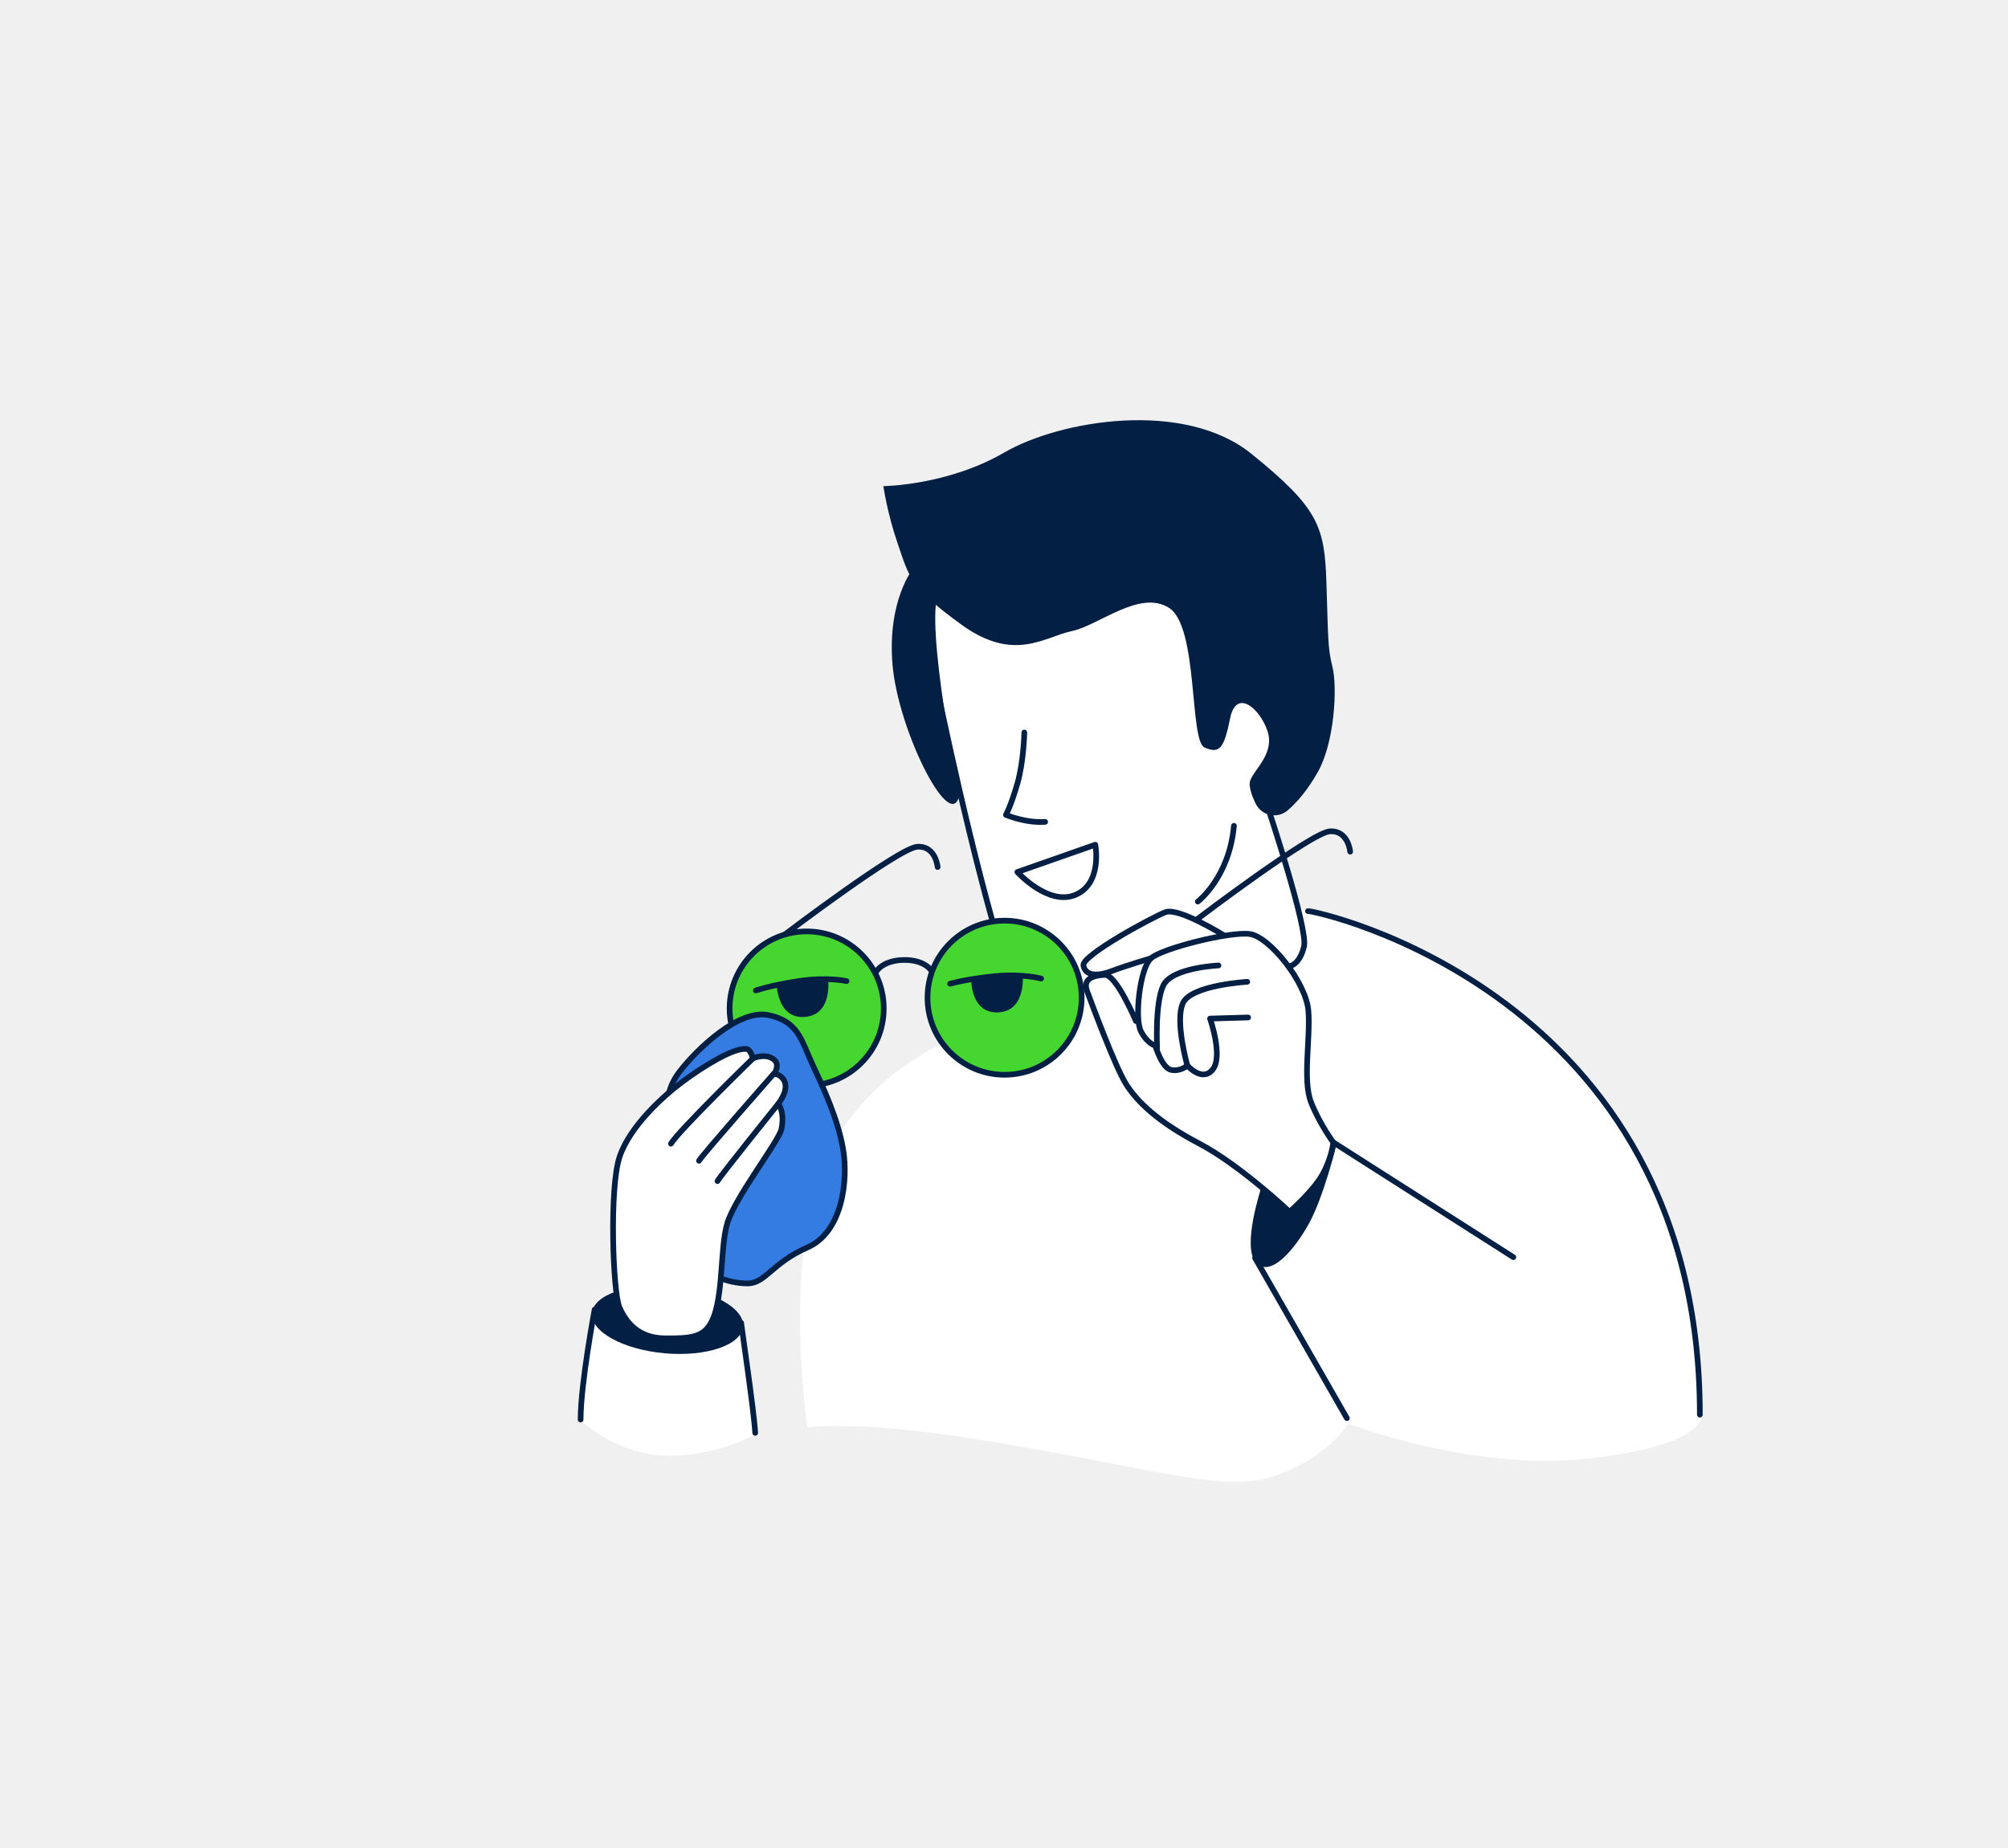
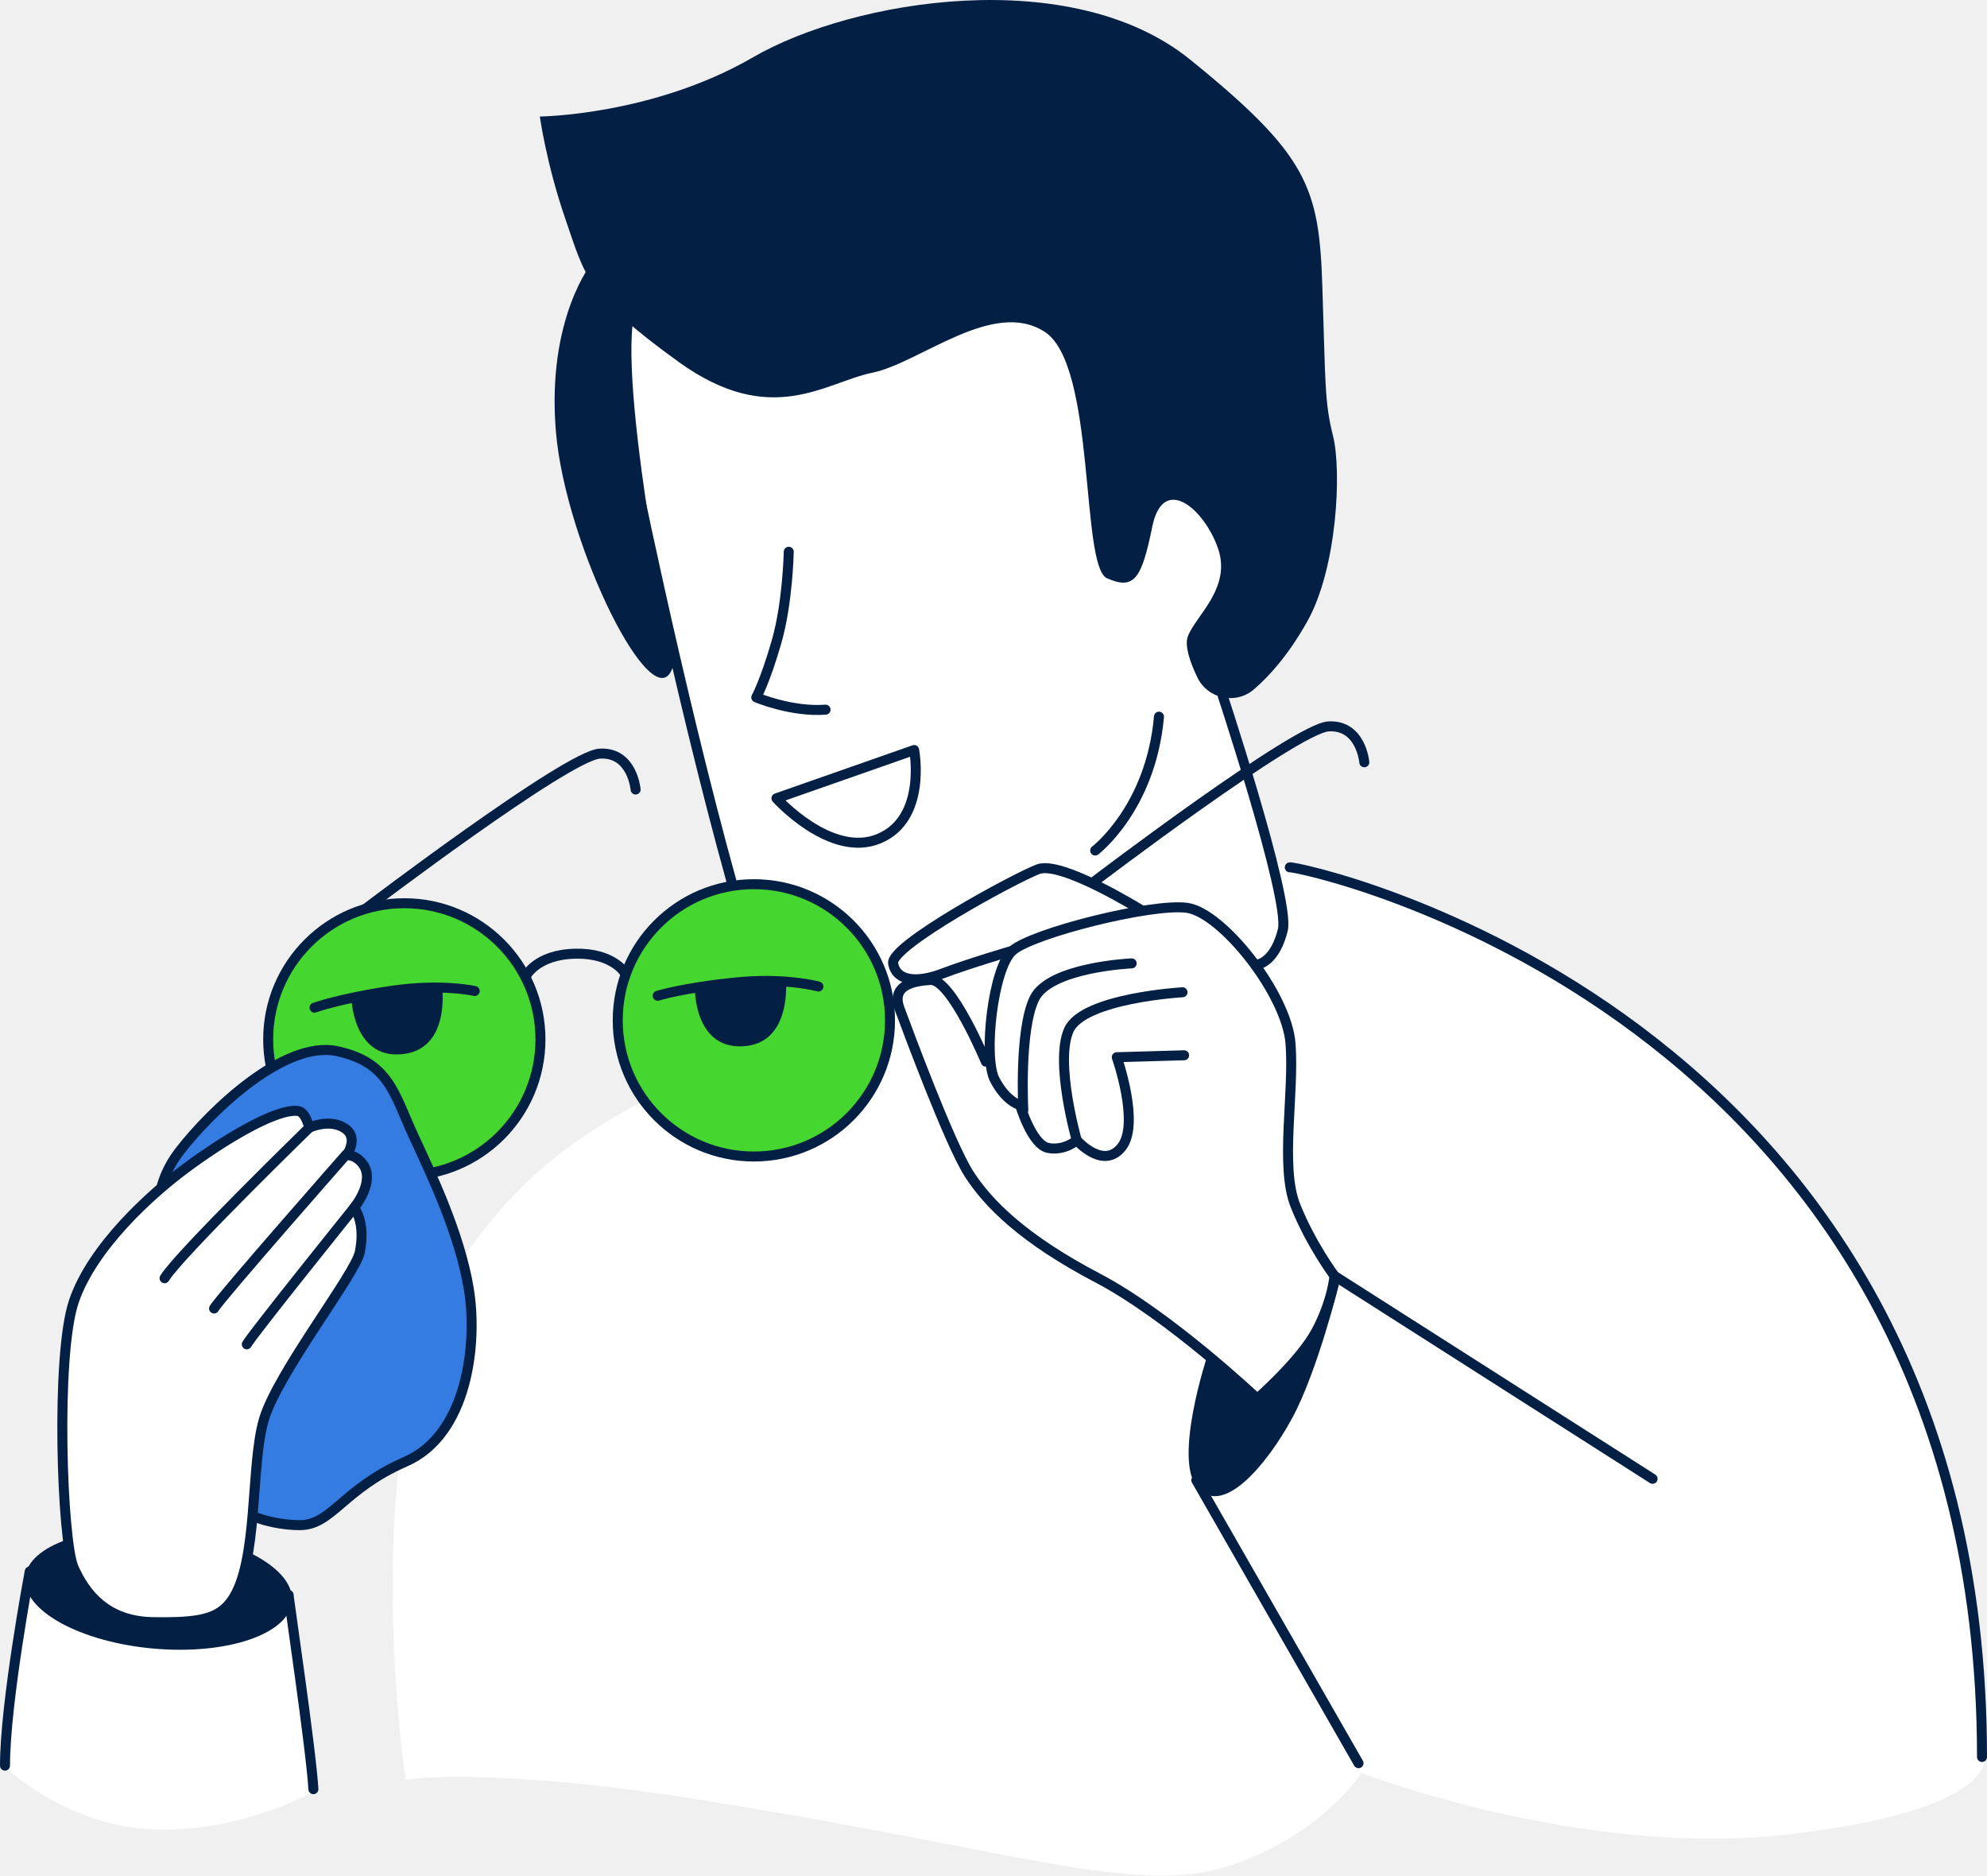
- <svg xmlns="http://www.w3.org/2000/svg" version="1.1" x="0px" y="0px" viewBox="0 0 709.97 653.29" style="enable-background:new 0 0 709.97 653.29;" xml:space="preserve">
+ <svg xmlns="http://www.w3.org/2000/svg" version="1.1" x="0px" y="0px" style="enable-background:new 0 0 709.97 653.29;" xml:space="preserve" viewBox="204.29 148.58 397.73 375.37">
  <style type="text/css">
	.st0{fill:#FFFFFF;}
	.st1{fill:#45D62F;stroke:#031F43;stroke-width:2;stroke-linecap:round;stroke-linejoin:round;}
	.st2{fill:#031F43;}
	.st3{fill:#347CE1;stroke:#031F43;stroke-width:2;stroke-linecap:round;stroke-linejoin:round;stroke-miterlimit:10;}
	.st4{fill:#FFFFFF;stroke:#031F43;stroke-width:2;stroke-linecap:round;stroke-linejoin:round;stroke-miterlimit:10;}
	.st5{fill:none;stroke:#031F43;stroke-width:2;stroke-linecap:round;stroke-linejoin:round;stroke-miterlimit:10;}
	.st6{fill:none;stroke:#031F43;stroke-width:2;stroke-linecap:round;stroke-linejoin:round;}
</style>
  <path class="st0" d="M285.47,504.76c0,0,16.46-2.79,59.91,4.17c62.87,10.07,86.61,19.19,105.15,13.01  c18.54-6.18,26.27-18.54,26.27-18.54s43.78,17,84.98,12.36s39.66-14.94,39.66-14.94s-1.46-60.61-19.85-88.47  c-18.39-27.86-34.18-52.94-64.09-67.24c-29.91-14.3-30.65-16.9-41.24-19.69s-17.09-4.27-17.09-4.27l-11.15-36.78  c0,0,9.66-36.22,0.93-45.14c-8.73-8.92-30.46-44.02-46.44-42.54s-72.63,10.96-73.37,13.75s3.34,53.31,6.69,61.67  c3.34,8.36,6.32,21.36,7.8,26.38c1.49,5.02,7.43,30.28,7.43,30.28s18.85,19.03,26.72,19.03c7.87,0,9.61-1.3-23.98,11.82  c-33.58,13.12-45.53,25.11-55.87,39.33C274.42,431.28,285.47,504.76,285.47,504.76z" />
  <path class="st0" d="M210.45,463.24l-5.15,38.97c0,0,12.01,11.77,29.66,12.5s32.11-7.6,32.11-7.6l-4.9-40.44L210.45,463.24z" />
  <g>
    <circle class="st1" cx="285.22" cy="356.6" r="27.25" />
    <circle class="st1" cx="355.19" cy="352.79" r="27.25" />
    <ellipse transform="matrix(0.0896 -0.996 0.996 0.0896 -249.9584 659.9526)" class="st2" cx="236.01" cy="466.7" rx="11.86" ry="26.81" />
    <path class="st3" d="M236.28,394.6c0.2-0.4-2.22-7.65,4.03-15.71c6.24-8.06,20.95-22.16,31.42-19.94   c10.47,2.22,11.48,8.66,15.31,16.92c3.83,8.26,9.27,19.74,11.08,30.62s-0.2,29.21-12.69,34.64c-12.49,5.44-14.7,12.69-21.15,12.69   c-6.45,0-16.72-2.82-23.36-13.29C234.26,430.05,236.08,395,236.28,394.6z" />
    <path class="st4" d="M250.64,468.96c5.45-7.63,3.72-27,6.48-36.31c2.76-9.31,18.29-29.06,19.18-33.44   c1.26-6.16-1.14-8.91-1.14-8.91s4.41-5.3,1.71-8.81c-1.47-1.92-3.18-1.71-3.18-1.71s2.35-3.33-0.16-5.22   c-3.08-2.31-7.35-0.28-7.35-0.28s-0.66-3.22-2.33-3.37c-4.72-0.43-15.62,6.44-22.51,11.57c-6.89,5.13-18.59,15.68-22.27,26.57   c-3.69,10.9-2.38,48.03-0.04,53.28s6.62,10.76,15.87,10.9C244.15,473.38,248.01,472.63,250.64,468.96z" />
    <path class="st5" d="M275.17,390.31c0,0-20.23,25.14-21.48,27.32" />
    <path class="st5" d="M273.62,379.62c0,0-25.23,28.66-26.48,30.84" />
    <path class="st5" d="M266.18,374.29c0,0-26.12,25.43-28.95,30.11" />
    <path class="st5" d="M401.62,361.05c0,0-6.91-16.57-11.05-16.34c-4.14,0.23-7.83,1.38-6.21,5.75s9.9,26.7,13.81,32.92   c3.91,6.21,11.28,13.35,25.78,20.95c14.5,7.6,32,24.17,32,24.17s8.58-7.47,11.81-13.48s3.65-11.08,3.65-11.08   s-4.69-6.25-7.82-14.07s-0.2-22.47-0.98-32.44c-0.78-9.97-13.68-26.18-20.71-27.16c-7.03-0.98-31.07,5.08-34.98,8.6   c-3.91,3.52-5.86,21.3-3.52,25.79c2.34,4.49,5.08,5.08,5.08,5.08s2.34,8.01,5.67,8.6s5.67-1.56,5.67-1.56s5.28,6.06,8.99,1.37   c3.71-4.69-0.98-17.98-0.98-17.98l13.48-0.39" />
    <path class="st5" d="M419.81,376.77c0,0-4.46-15.65-1.57-22.06c2.89-6.41,22.75-7.54,22.75-7.54" />
    <path class="st5" d="M409.12,370.74c0,0-0.85-15.98,2.21-22.31c3.06-6.33,19.48-7.04,19.48-7.04" />
    <path class="st5" d="M432.7,330.71c0,0-15.96-9.93-20.61-8.17c-4.65,1.76-29.66,15.33-29.03,18.85c0.63,3.52,4.65,4.02,9.93,2.01   c5.28-2.01,13.93-4.54,13.93-4.54" />
    <path class="st5" d="M210.24,463.08c0,0-4.95,26.29-4.95,38.87" />
    <path class="st5" d="M262.07,467.79c-0.04,0.49,4.54,31.28,4.95,38.87" />
    <path class="st2" d="M446,419.79c0,0-7.04,21.11-1.92,26.66s13.71-4.62,18.83-14s9.54-27.38,9.54-27.38s-9.16,16.69-12.04,19.57   c-2.88,2.88-4.47,3.86-4.47,3.86L446,419.79z" />
    <line class="st5" x1="471.4" y1="403.93" x2="535.08" y2="444.54" />
    <path class="st5" d="M267.25,350.25c0,0,4.85-1.78,15.11-3.33s16.95,0,16.95,0" />
    <path class="st2" d="M274.6,348.11c0,0,0.24,12.41,10.15,11.46c9.91-0.95,8-13.73,8-13.73s-7.16,0.12-10.38,1.07   C279.14,347.87,274.6,348.11,274.6,348.11z" />
    <path class="st5" d="M335.93,347.87c0,0,4.92-1.55,15.25-2.63c10.33-1.08,16.93,0.78,16.93,0.78" />
    <path class="st2" d="M343.37,346.07c0,0-0.33,12.41,9.61,11.91c9.94-0.5,8.62-13.34,8.62-13.34s-7.16-0.21-10.42,0.59   C347.92,346.04,343.37,346.07,343.37,346.07z" />
    <path class="st6" d="M309.53,343.99c0,0,2.04-4.39,9.96-4.54c7.43-0.15,9.8,3.75,9.8,3.75" />
    <path class="st6" d="M277.62,330.34c0,0,40.19-30.54,46.72-30.93s7.18,7.18,7.18,7.18" />
    <path class="st6" d="M423.48,324.89c0,0,40.19-30.54,46.72-30.93s7.18,7.18,7.18,7.18" />
    <path class="st6" d="M362.17,259.01c0,0-0.18,10.18-2.46,18.08s-4.04,11.06-4.04,11.06s7.02,2.98,13.87,2.46" />
    <path class="st6" d="M359.71,308.35l27.56-9.66c0,0,2.63,13.69-7.02,17.73C370.59,320.46,359.71,308.35,359.71,308.35z" />
    <path class="st6" d="M423.51,318.8c0,0,11.13-8.45,12.77-26.79" />
    <path class="st6" d="M330.04,236.98c0,0,9.64,48.34,20.76,88.32" />
    <path class="st6" d="M448.18,285.2c0,0,14.39,43.27,12.89,49.47c-1.5,6.2-4.7,6.84-4.7,6.84" />
    <path class="st6" d="M462.46,322.17c1.35-0.45,138.56,28.2,138.56,178.05" />
    <path class="st2" d="M455.29,286.54c-3.67,3.15-9.29,1.91-11.37-2.46c-1.43-3.01-2.55-6.27-1.87-8.12   c1.51-4.09,8.83-9.7,6.03-17.67c-2.8-7.97-10.99-14.87-13.14-4.31c-2.15,10.56-3.66,12.71-9.05,10.34   c-5.39-2.37-2.15-42.66-12.5-49.34s-24.99,6.25-34.47,8.19c-9.48,1.94-20.25,11.2-38.78-2.15c-18.53-13.36-18.74-17.24-22.62-28.44   c-3.88-11.2-5.17-20.68-5.17-20.68s22.62-0.22,42.66-11.85s63.77-18.74,87.47,0.43c23.7,19.17,25.85,25.64,26.5,45.46   s0.43,23.05,2.15,29.95s0.84,26.36-5.17,37.06C462.24,279.58,458.44,283.83,455.29,286.54z" />
    <path class="st2" d="M322.9,200.99c0,0-9.26,11.2-7.33,34.04c1.94,22.84,19.65,58.28,23.36,47.12c0.4-1.2-12.19-61.96-7-72.95   S322.9,200.99,322.9,200.99z" />
    <line class="st6" x1="443.75" y1="444.82" x2="476.22" y2="501.46" />
  </g>
</svg>
